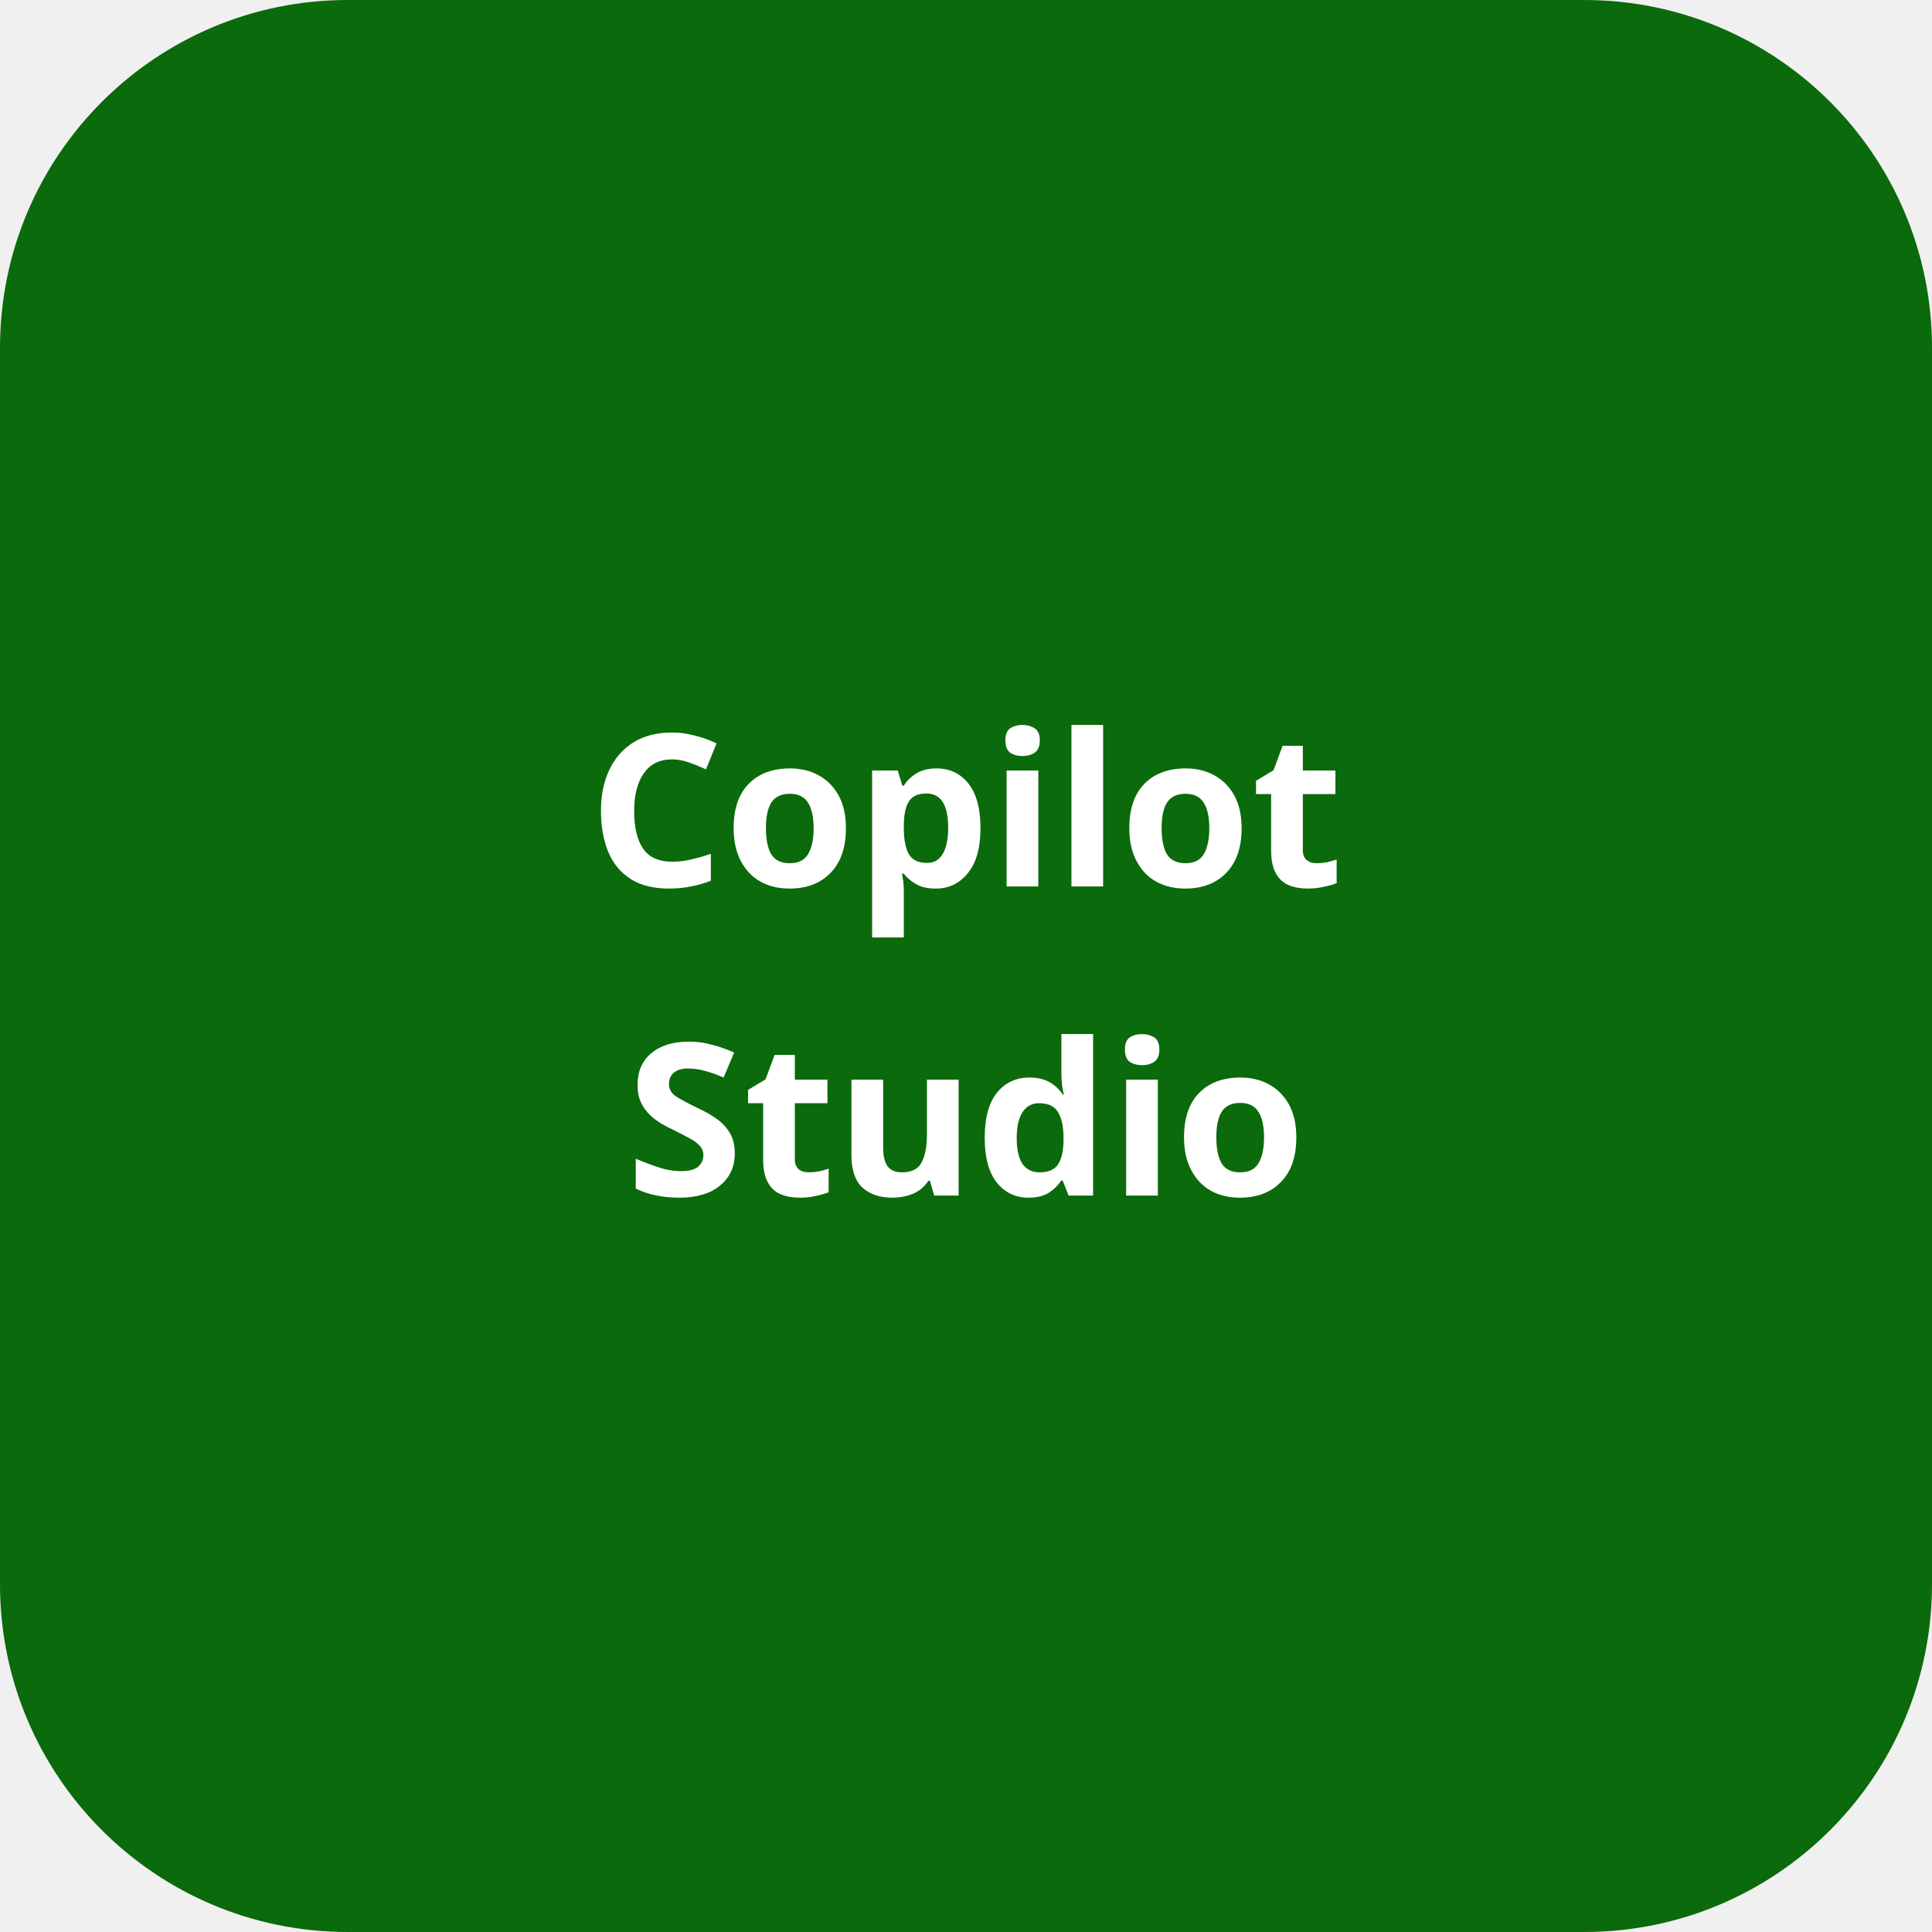
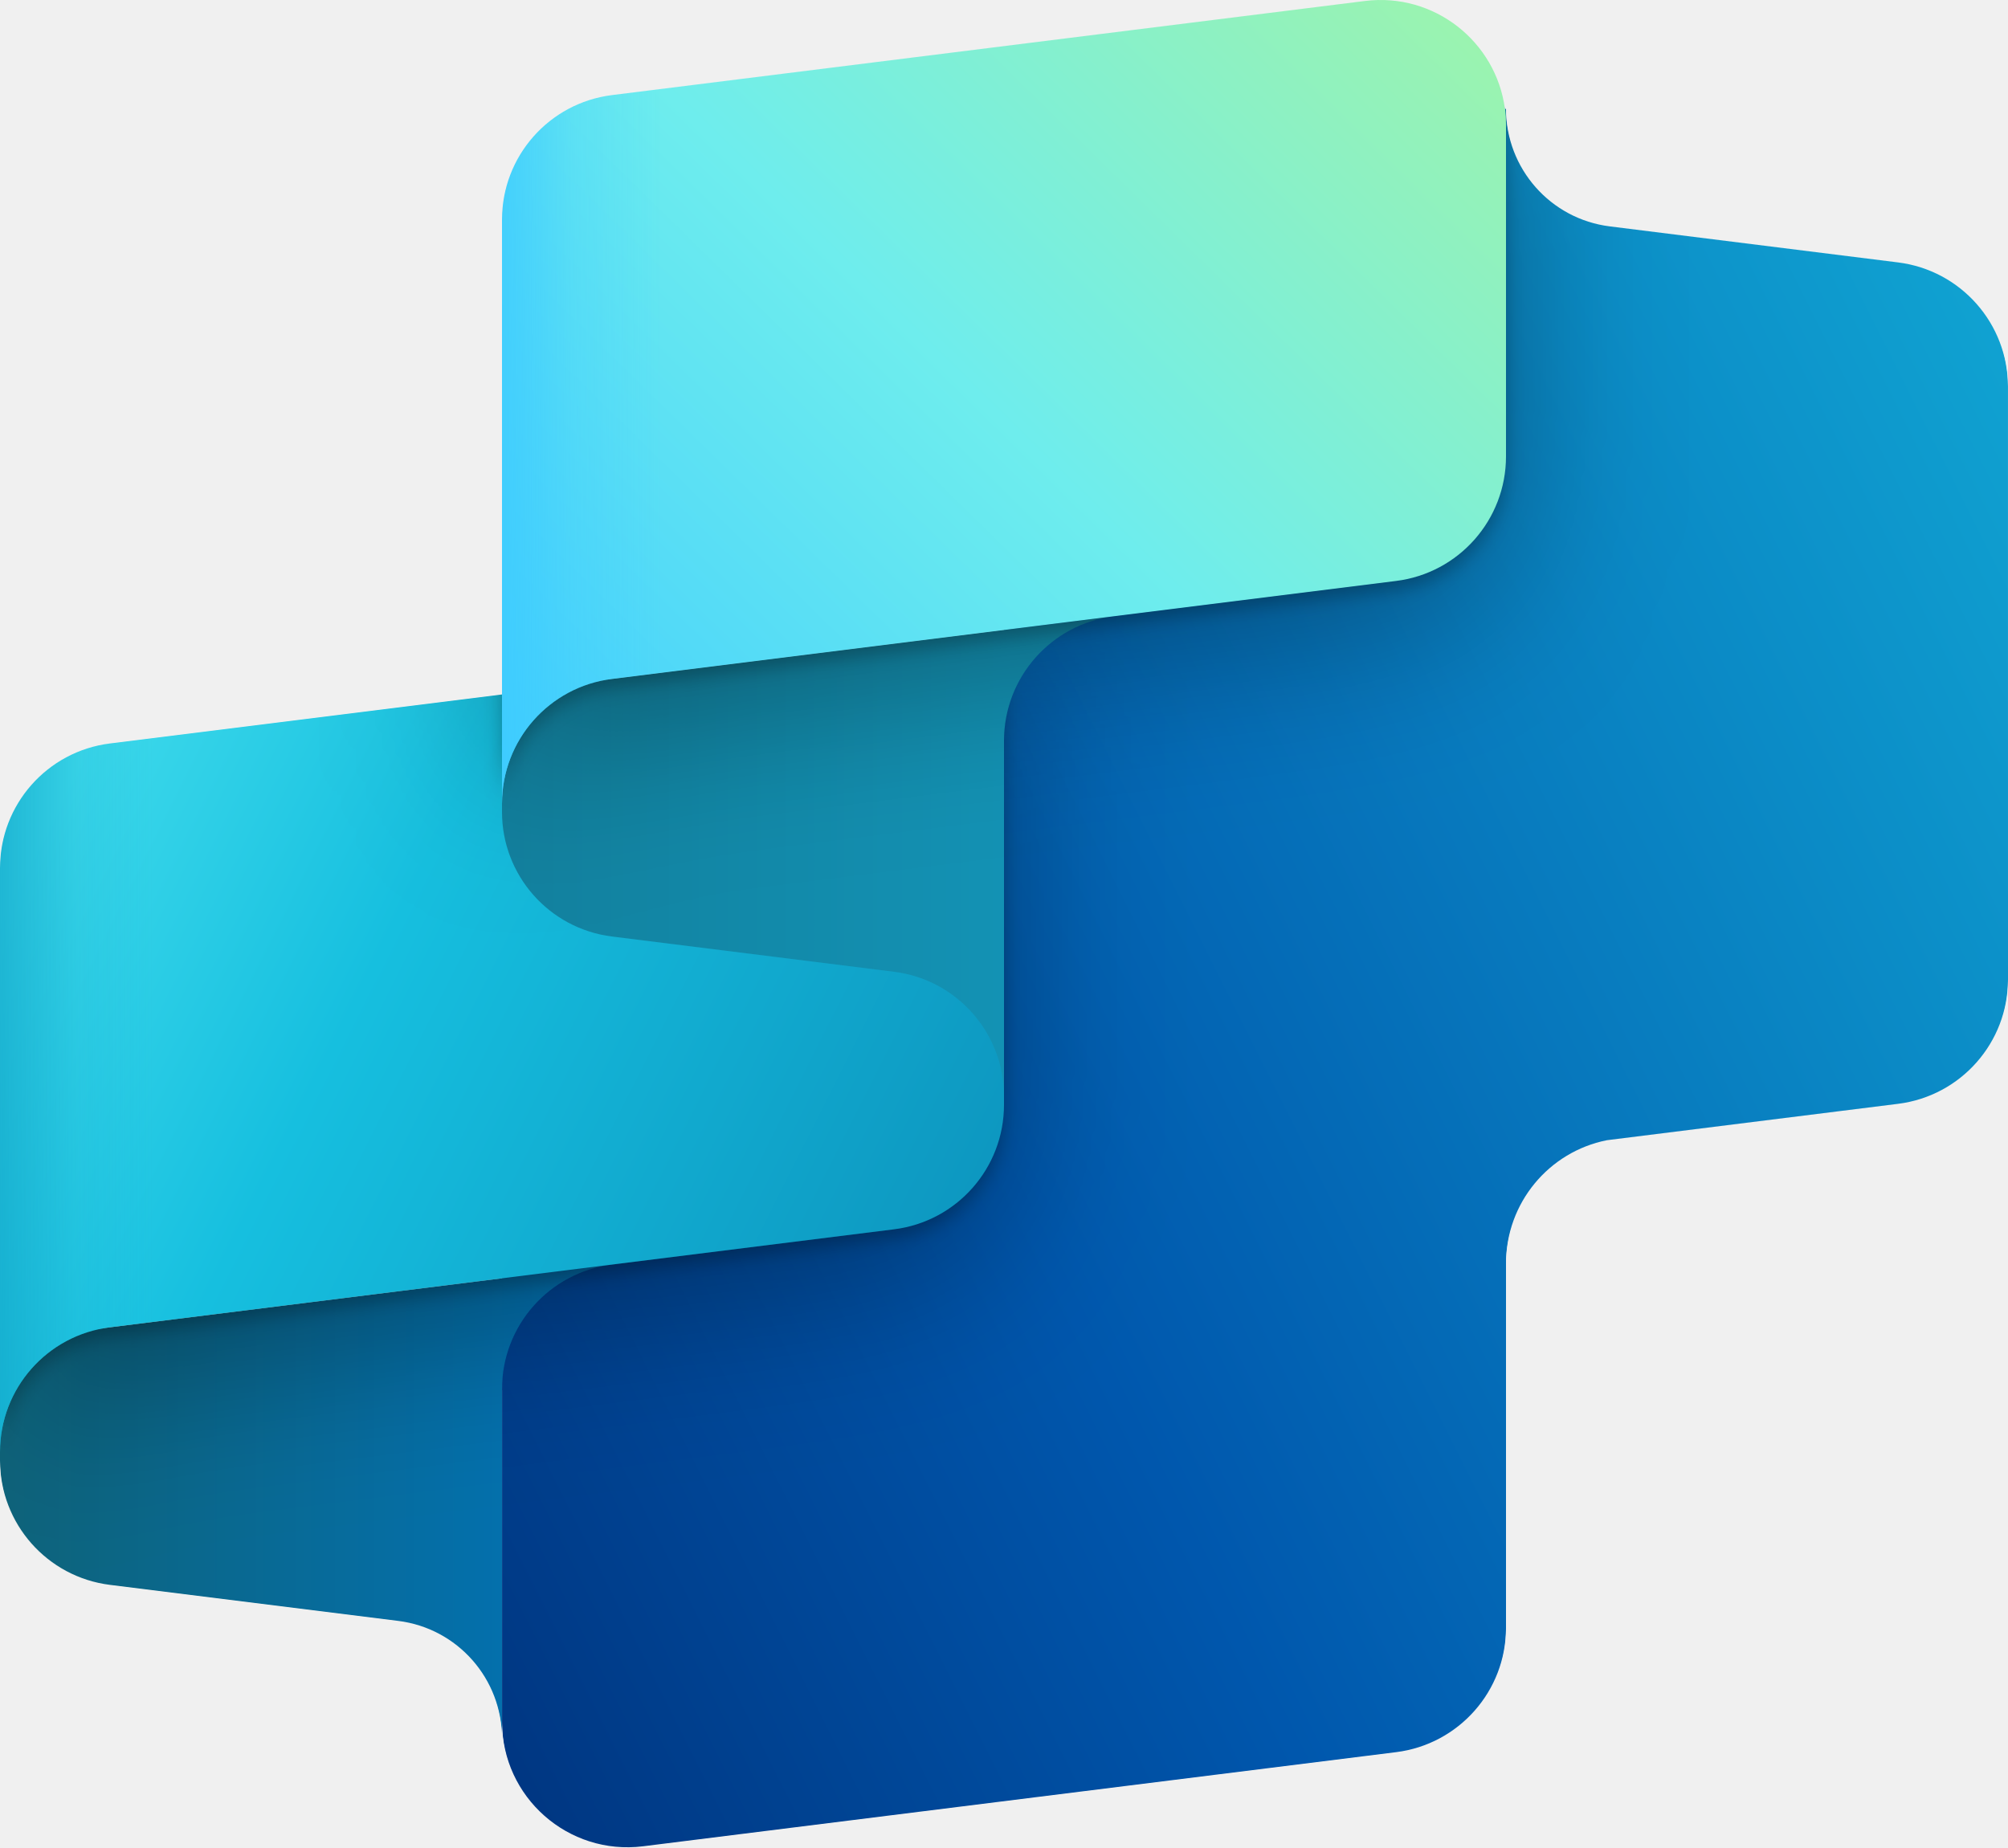
- <svg xmlns="http://www.w3.org/2000/svg" viewBox="0 0 100 100">
-   <rect width="100" height="100" rx="18" ry="18" fill="#0B6A0B" />
-   <text x="50" y="42" dominant-baseline="middle" text-anchor="middle" font-family="system-ui, sans-serif" font-weight="700" font-size="11" fill="white">Copilot</text>
-   <text x="50" y="58" dominant-baseline="middle" text-anchor="middle" font-family="system-ui, sans-serif" font-weight="700" font-size="11" fill="white">Studio</text>
+ <svg xmlns="http://www.w3.org/2000/svg" viewBox="0 0 96 88.324" fill="none" id="svg122">
+   <defs id="defs81">
+     <filter id="filter0_f_84_430" x="-24" y="-24" width="192" height="192" filterUnits="userSpaceOnUse" color-interpolation-filters="sRGB">
+       <feFlood flood-opacity="0" result="BackgroundImageFix" id="feFlood2" />
+       <feBlend mode="normal" in="SourceGraphic" in2="BackgroundImageFix" result="shape" id="feBlend4" />
+       <feGaussianBlur stdDeviation="0.4" result="effect1_foregroundBlur_84_430" id="feGaussianBlur6" />
+     </filter>
+     <filter id="filter1_f_84_430" x="-24" y="-24" width="192" height="192" filterUnits="userSpaceOnUse" color-interpolation-filters="sRGB">
+       <feFlood flood-opacity="0" result="BackgroundImageFix" id="feFlood9" />
+       <feBlend mode="normal" in="SourceGraphic" in2="BackgroundImageFix" result="shape" id="feBlend11" />
+       <feGaussianBlur stdDeviation="4" result="effect1_foregroundBlur_84_430" id="feGaussianBlur13" />
+     </filter>
+     <filter id="filter2_f_84_430" x="-24" y="-24" width="192" height="192" filterUnits="userSpaceOnUse" color-interpolation-filters="sRGB">
+       <feFlood flood-opacity="0" result="BackgroundImageFix" id="feFlood16" />
+       <feBlend mode="normal" in="SourceGraphic" in2="BackgroundImageFix" result="shape" id="feBlend18" />
+       <feGaussianBlur stdDeviation="0.4" result="effect1_foregroundBlur_84_430" id="feGaussianBlur20" />
+     </filter>
+     <filter id="filter3_f_84_430" x="-24" y="-24" width="192" height="192" filterUnits="userSpaceOnUse" color-interpolation-filters="sRGB">
+       <feFlood flood-opacity="0" result="BackgroundImageFix" id="feFlood23" />
+       <feBlend mode="normal" in="SourceGraphic" in2="BackgroundImageFix" result="shape" id="feBlend25" />
+       <feGaussianBlur stdDeviation="4" result="effect1_foregroundBlur_84_430" id="feGaussianBlur27" />
+     </filter>
+     <linearGradient id="paint0_linear_84_430" x1="26" y1="95.91" x2="133.153" y2="42.259" gradientUnits="userSpaceOnUse">
+       <stop stop-color="#003580" id="stop30" />
+       <stop offset="0.299" stop-color="#0057AD" id="stop32" />
+       <stop offset="1" stop-color="#16BFDF" id="stop34" />
+     </linearGradient>
+     <linearGradient id="paint1_linear_84_430" x1="2.44788e-07" y1="69.6" x2="32" y2="69.6" gradientUnits="userSpaceOnUse">
+       <stop stop-color="#0E637A" id="stop37" />
+       <stop offset="1" stop-color="#0074BD" id="stop39" />
+     </linearGradient>
+     <linearGradient id="paint2_linear_84_430" x1="56.571" y1="71.979" x2="1.625" y2="44.372" gradientUnits="userSpaceOnUse">
+       <stop stop-color="#0986B3" id="stop42" />
+       <stop offset="0.722" stop-color="#16BFDF" id="stop44" />
+       <stop offset="1" stop-color="#3DD9EB" id="stop46" />
+     </linearGradient>
+     <linearGradient id="paint3_linear_84_430" x1="9.17938e-07" y1="55" x2="7.286" y2="55" gradientUnits="userSpaceOnUse">
+       <stop stop-color="#0BA0C5" id="stop49" />
+       <stop offset="0.5" stop-color="#0BA0C5" stop-opacity="0.263" id="stop51" />
+       <stop offset="1" stop-color="#0BA0C5" stop-opacity="0" id="stop53" />
+     </linearGradient>
+     <linearGradient id="paint4_linear_84_430" x1="16" y1="48.786" x2="48" y2="48.786" gradientUnits="userSpaceOnUse">
+       <stop stop-color="#117B97" id="stop56" />
+       <stop offset="1" stop-color="#1392B4" id="stop58" />
+     </linearGradient>
+     <linearGradient id="paint5_linear_84_430" x1="27" y1="48.575" x2="69.965" y2="4.788" gradientUnits="userSpaceOnUse">
+       <stop stop-color="#3DCBFF" id="stop61" />
+       <stop offset="0.525" stop-color="#6EEDED" id="stop63" />
+       <stop offset="1" stop-color="#9BF3AF" id="stop65" />
+     </linearGradient>
+     <linearGradient id="paint6_linear_84_430" x1="24" y1="24" x2="31.714" y2="24" gradientUnits="userSpaceOnUse">
+       <stop stop-color="#3DCBFF" id="stop68" />
+       <stop offset="0.433" stop-color="#3DCBFF" stop-opacity="0.339" id="stop70" />
+       <stop offset="1" stop-color="#3DCBFF" stop-opacity="0" id="stop72" />
+     </linearGradient>
+     <clipPath id="clip0_84_430">
+       <rect width="96" height="96" fill="#ffffff" id="rect75" x="0" y="0" />
+     </clipPath>
+     <clipPath id="clip1_84_430">
+       <rect width="96" height="96" fill="#ffffff" id="rect78" x="0" y="0" />
+     </clipPath>
+   </defs>
+   <g clip-path="url(#clip0_84_430)" id="g120" transform="translate(0,-3.879884)">
+     <g clip-path="url(#clip1_84_430)" id="g118">
+       <mask id="mask0_84_430" maskUnits="userSpaceOnUse" x="0" y="3" width="96" height="90">
+         <path d="m 24,14.381 c 0,-3.026 2.253,-5.578 5.256,-5.954 l 36,-4.5 c 3.314,-0.414 6.27,1.946 6.693,5.161 l 0.051,-0.004 c 0,2.856 2.127,5.266 4.961,5.62 l 13.783,1.723 c 3.003,0.375 5.256,2.928 5.256,5.954 l 4e-4,28.407 c 0,3.026 -2.253,5.578 -5.256,5.954 l -13.921,1.74 c -2.784,0.555 -4.822,3.006 -4.822,5.883 v 17.422 c 0,3.026 -2.253,5.578 -5.256,5.954 l -36,4.5 c -3.581,0.448 -6.744,-2.345 -6.744,-5.954 V 70.304 L 24,70.381 v 16.703 c 0,-2.857 -2.127,-5.266 -4.961,-5.62 L 5.256,79.741 C 2.254,79.366 7.98971e-4,76.814 0,73.789 L 4.87281e-6,45.381 C 5.18664e-6,42.355 2.253,39.802 5.256,39.427 L 24,37.084 Z" fill="#ffffff" id="path83" />
+       </mask>
+       <g mask="url(#mask0_84_430)" id="g116">
+         <path fill-rule="evenodd" clip-rule="evenodd" d="m 96,50.703 c 0,3.026 -2.253,5.579 -5.256,5.954 l -13.921,1.74 c -2.784,0.555 -4.822,3.006 -4.822,5.883 v 17.422 c 0,3.026 -2.253,5.578 -5.256,5.954 l -36,4.5 c -3.581,0.448 -6.744,-2.345 -6.744,-5.954 V 56.999 l 23.999,-3.429 -3e-4,-37.05 c 0,-3.121 2.392,-5.72 5.502,-5.979 L 71.999,9 c 0,2.856 2.127,5.266 4.961,5.62 l 13.783,1.723 c 3.003,0.375 5.256,2.928 5.256,5.954 z" fill="url(#paint0_linear_84_430)" id="path86" />
+         <path d="M 24,87 V 70.297 c 0,-3.024 2.251,-5.575 5.251,-5.953 L 1.74845e-7,68 l 2.493e-7,5.703 C 5.56413e-7,76.729 2.253,79.282 5.256,79.657 L 19.039,81.38 C 21.873,81.734 24,84.144 24,87 Z" fill="url(#paint1_linear_84_430)" id="path88" />
+         <g filter="url(#filter0_f_84_430)" id="g92">
+           <path d="M 5.256,39.743 C 2.253,40.118 5.18664e-6,42.671 4.87281e-6,45.697 L 1.79217e-6,75.4 3.1009e-6,73.697 C 5.42587e-6,70.671 2.253,68.118 5.256,67.743 L 42.744,63.057 C 45.747,62.682 48,60.129 48,57.103 V 34.4 Z" fill="#000000" fill-opacity="0.24" id="path90" />
+         </g>
+         <g filter="url(#filter1_f_84_430)" id="g96">
+           <path d="M 5.256,41.343 C 2.253,41.718 5.18664e-6,44.271 4.87281e-6,47.297 L 1.79217e-6,77 3.1009e-6,75.297 C 5.42587e-6,72.271 2.253,69.718 5.256,69.343 L 42.744,64.657 C 45.747,64.282 48,61.729 48,58.703 V 36 Z" fill="#000000" fill-opacity="0.32" id="path94" />
+         </g>
+         <path d="M 5.256,39.343 C 2.253,39.718 5.18664e-6,42.271 4.87281e-6,45.297 L 1.79217e-6,75 3.1009e-6,73.297 C 5.42587e-6,70.271 2.253,67.718 5.256,67.343 L 42.744,62.657 C 45.747,62.282 48,59.729 48,56.703 V 34 Z" fill="url(#paint2_linear_84_430)" id="path98" />
+         <path d="M 5.256,39.343 C 2.253,39.718 5.18664e-6,42.271 4.87281e-6,45.297 L 1.79217e-6,75 3.1009e-6,73.297 C 5.42587e-6,70.271 2.253,67.718 5.256,67.343 L 42.744,62.657 C 45.747,62.282 48,59.729 48,56.703 V 34 Z" fill="url(#paint3_linear_84_430)" fill-opacity="0.6" id="path100" />
+         <path d="m 48,56.297 v -17 c 0,-3.024 2.251,-5.575 5.251,-5.953 L 24,37 v 5.703 c 0,3.026 2.253,5.578 5.256,5.954 l 13.488,1.686 C 45.747,50.718 48,53.271 48,56.297 Z" fill="url(#paint4_linear_84_430)" id="path102" />
+         <g filter="url(#filter2_f_84_430)" id="g106">
+           <path d="M 29.256,8.743 C 26.253,9.118 24,11.671 24,14.697 V 43.4 42.697 c 0,-3.026 2.253,-5.578 5.256,-5.954 L 66.744,32.057 C 69.747,31.682 72,29.129 72,26.103 V 10.197 C 72,6.588 68.837,3.795 65.256,4.243 Z" fill="#000000" fill-opacity="0.24" id="path104" />
+         </g>
+         <g filter="url(#filter3_f_84_430)" id="g110">
+           <path d="M 29.256,10.343 C 26.253,10.718 24,13.271 24,16.297 V 45 44.297 c 0,-3.026 2.253,-5.578 5.256,-5.954 L 66.744,33.657 C 69.747,33.282 72,30.729 72,27.703 V 11.797 C 72,8.188 68.837,5.395 65.256,5.843 Z" fill="#000000" fill-opacity="0.32" id="path108" />
+         </g>
+         <path d="M 29.256,8.343 C 26.253,8.718 24,11.271 24,14.297 V 43 42.297 c 0,-3.026 2.253,-5.578 5.256,-5.954 L 66.744,31.657 C 69.747,31.282 72,28.729 72,25.703 V 9.797 C 72,6.188 68.837,3.395 65.256,3.843 Z" fill="url(#paint5_linear_84_430)" id="path112" />
+         <path d="M 29.256,8.343 C 26.253,8.718 24,11.271 24,14.297 V 43 42.297 c 0,-3.026 2.253,-5.578 5.256,-5.954 L 66.744,31.657 C 69.747,31.282 72,28.729 72,25.703 V 9.797 C 72,6.188 68.837,3.395 65.256,3.843 Z" fill="url(#paint6_linear_84_430)" fill-opacity="0.8" id="path114" />
+       </g>
+     </g>
+   </g>
</svg>
